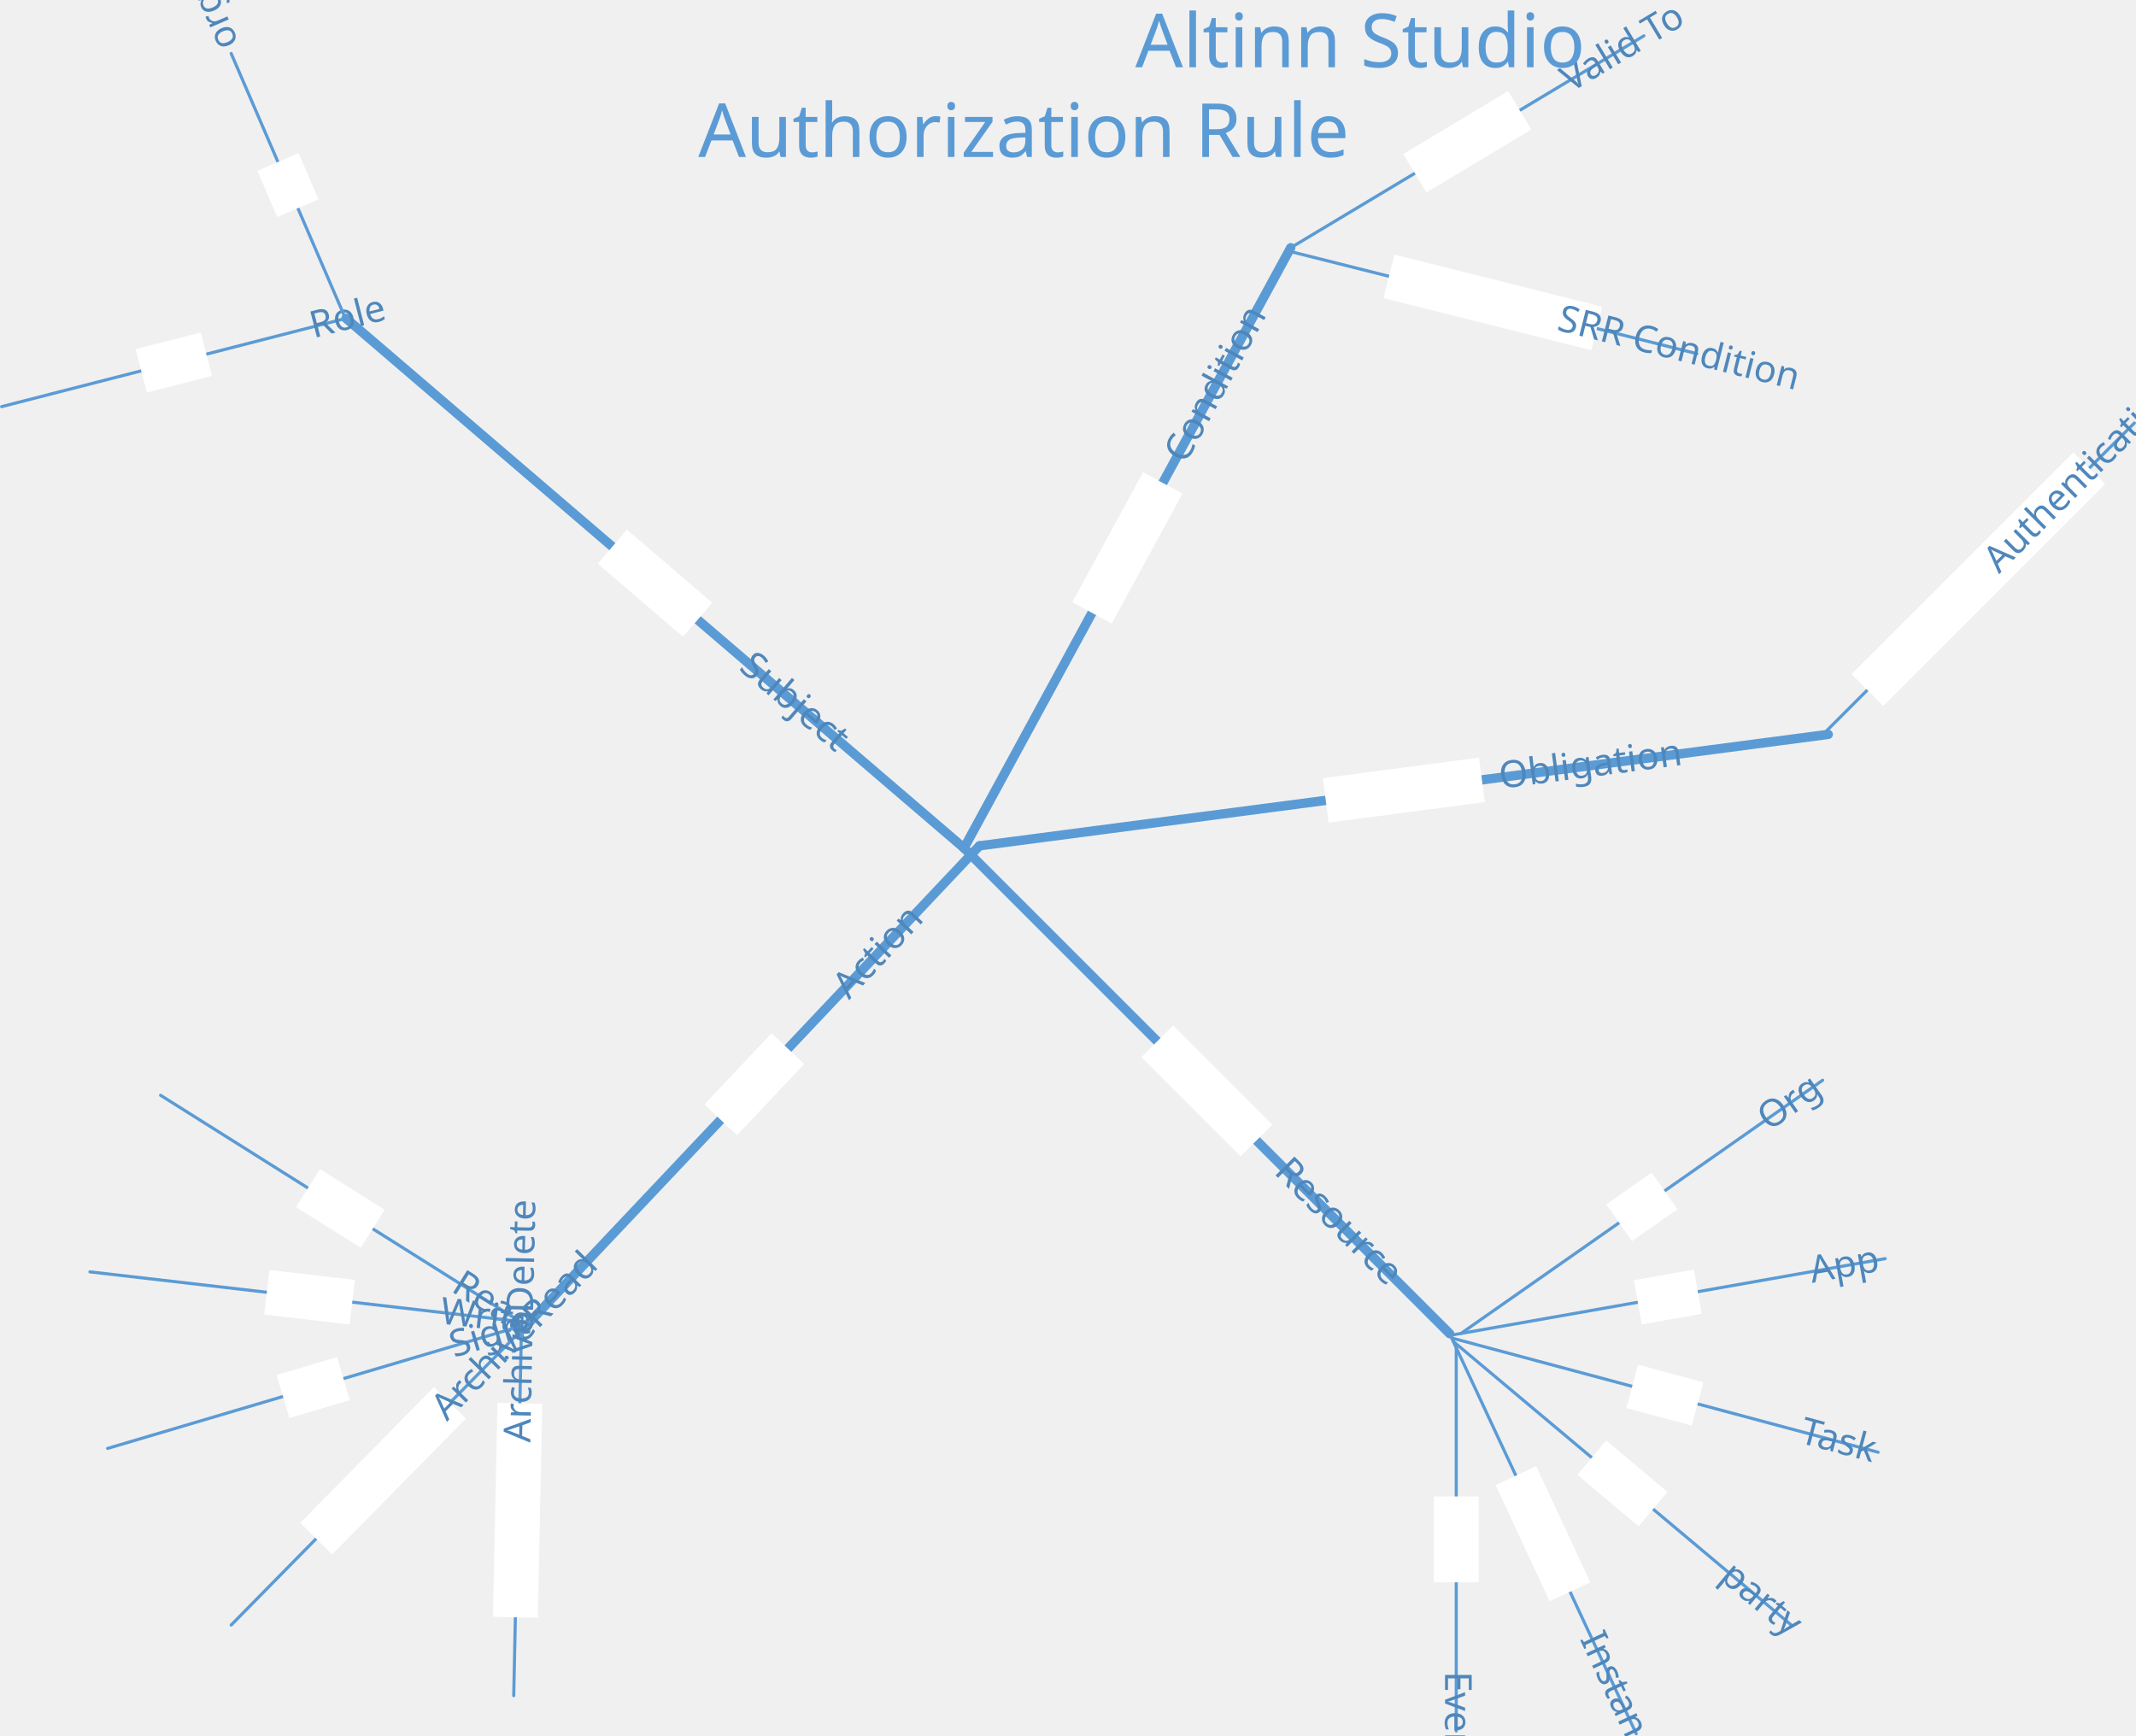
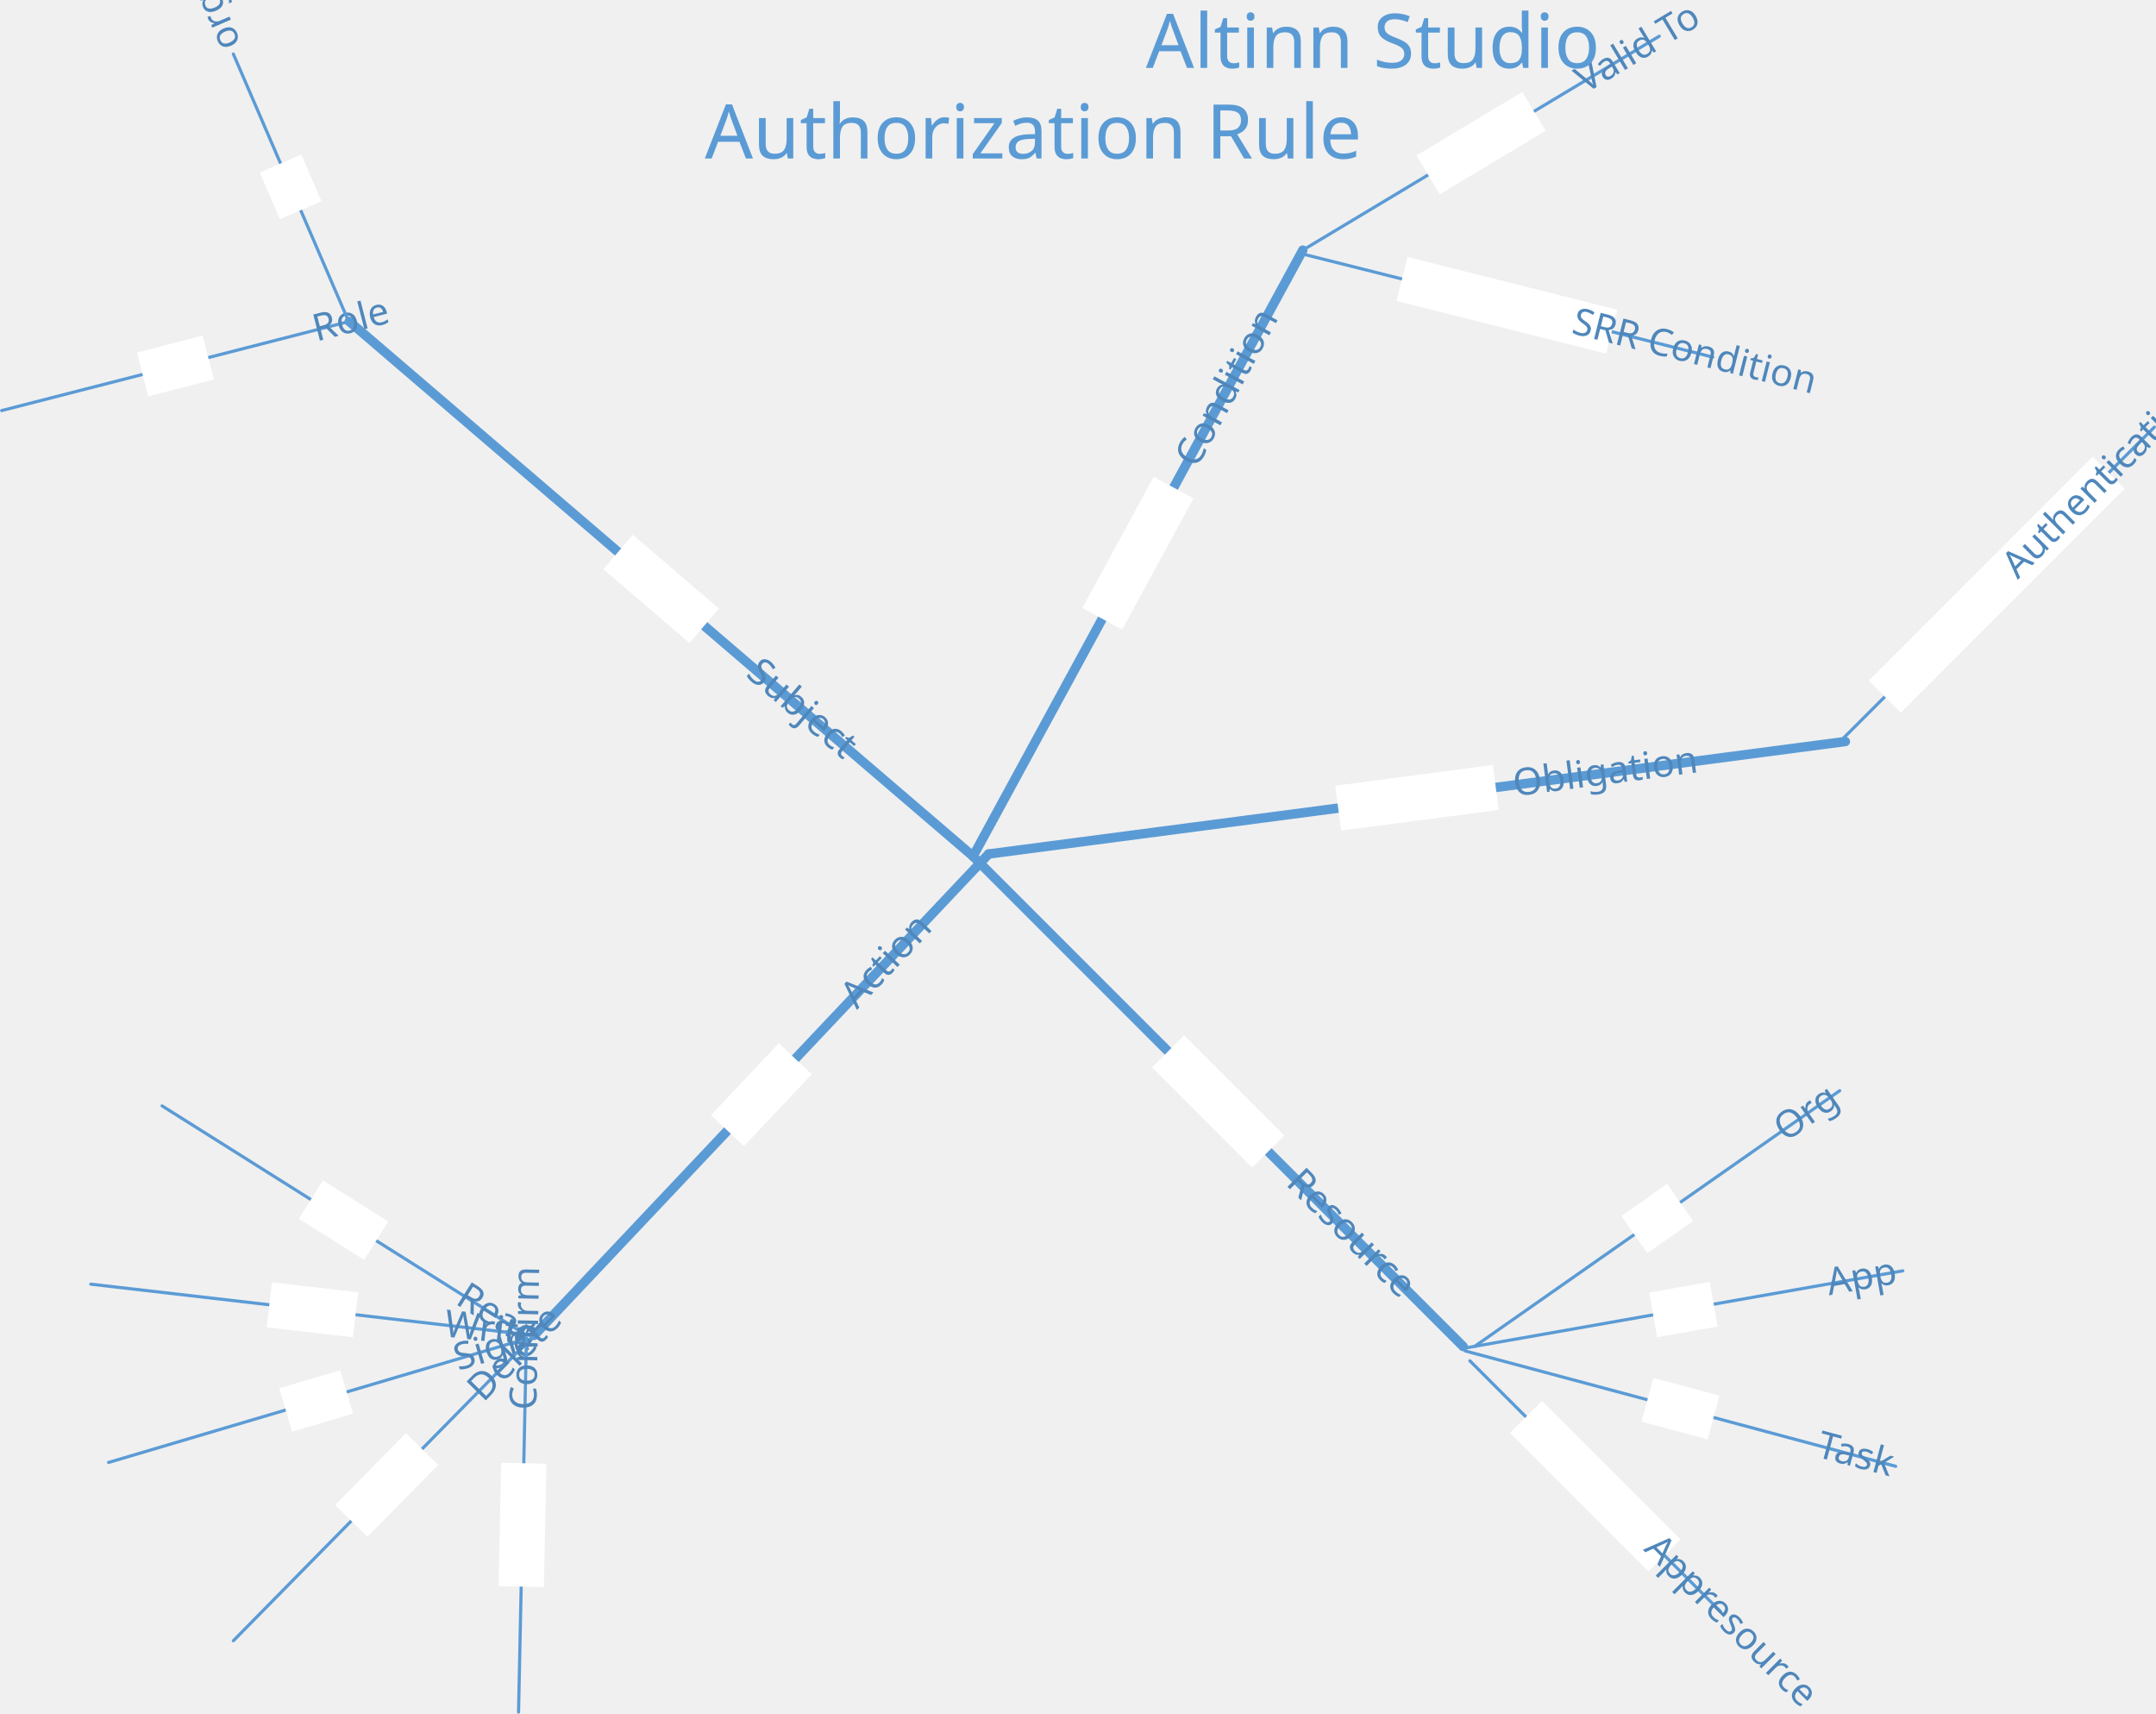
- <svg xmlns="http://www.w3.org/2000/svg" xmlns:ns1="http://schemas.microsoft.com/visio/2003/SVGExtensions/" width="9.524in" height="7.738in" viewBox="0 0 685.706 557.154" xml:space="preserve" color-interpolation-filters="sRGB" class="st8">
+ <svg xmlns="http://www.w3.org/2000/svg" xmlns:ns1="http://schemas.microsoft.com/visio/2003/SVGExtensions/" width="9.524in" height="7.568in" viewBox="0 0 685.706 544.922" xml:space="preserve" color-interpolation-filters="sRGB" class="st9">
  <ns1:documentProperties ns1:langID="1033" ns1:metric="true" ns1:viewMarkup="false">
    <ns1:userDefs>
      <ns1:ud ns1:nameU="DisableSpdActionTags" ns1:prompt="" ns1:val="VT0(0):26" />
    </ns1:userDefs>
  </ns1:documentProperties>
  <style type="text/css">
	
		.st1 {stroke:#5b9bd5;stroke-linecap:round;stroke-linejoin:round;stroke-width:3}
		.st2 {fill:#ffffff;stroke:none;stroke-linecap:butt;stroke-width:7.2}
		.st3 {fill:#4f87bb;font-family:Calibri;font-size:1em}
		.st4 {stroke:#5b9bd5;stroke-linecap:round;stroke-linejoin:round;stroke-width:1}
- 		.st5 {fill:none;stroke:none;stroke-width:0.25}
- 		.st6 {fill:#5b9bd5;font-family:Calibri;font-size:2em}
- 		.st7 {font-size:1em}
- 		.st8 {fill:none;fill-rule:evenodd;font-size:12px;overflow:visible;stroke-linecap:square;stroke-miterlimit:3}
+ 		.st5 {fill:#ffffff;stroke:none;stroke-linecap:butt}
+ 		.st6 {fill:none;stroke:none;stroke-width:0.25}
+ 		.st7 {fill:#5b9bd5;font-family:Calibri;font-size:2em}
+ 		.st8 {font-size:1em}
+ 		.st9 {fill:none;fill-rule:evenodd;font-size:12px;overflow:visible;stroke-linecap:square;stroke-miterlimit:3}
	
	</style>
  <g ns1:mID="0" ns1:index="1" ns1:groupContext="foregroundPage">
    <ns1:pageProperties ns1:drawingScale="0.0393701" ns1:pageScale="0.0393701" ns1:drawingUnits="24" ns1:shadowOffsetX="8.50394" ns1:shadowOffsetY="-8.50394" />
-     <g id="shape1-1" ns1:mID="1" ns1:groupContext="shape" transform="translate(-179.922,6.00567) rotate(-61.4486)">
-       <ns1:textBlock ns1:margins="rect(4,4,4,4)" ns1:tabSpace="42.5197" />
-       <ns1:textRect cx="109.721" cy="557.154" width="219.45" height="0" />
-       <path d="M0 557.15 L219.44 557.15" class="st1" />
-       <rect ns1:rectContext="textBkgnd" x="85.973" y="549.955" width="47.497" height="14.4" class="st2" />
-       <text x="85.97" y="560.75" class="st3" ns1:langID="1044">
+     <g id="shape1-1" ns1:mID="1" ns1:groupContext="shape" transform="translate(-169.177,11.8522) rotate(-61.4486)">
+       <ns1:textBlock ns1:margins="rect(4,4,4,4)" ns1:tabSpace="42.5197" />
+       <ns1:textRect cx="109.721" cy="544.922" width="219.45" height="0" />
+       <path d="M0 544.92 L219.44 544.92" class="st1" />
+       <rect ns1:rectContext="textBkgnd" x="85.973" y="537.722" width="47.497" height="14.4" class="st2" />
+       <text x="85.97" y="548.52" class="st3" ns1:langID="1044">
        <ns1:paragraph ns1:horizAlign="1" />
        <ns1:tabList />Condition</text>
    </g>
-     <g id="shape10-6" ns1:mID="10" ns1:groupContext="shape" transform="translate(368.879,-119.961) rotate(-10)">
-       <ns1:textBlock ns1:margins="rect(4,4,4,4)" ns1:tabSpace="42.5197" />
-       <ns1:textRect cx="70.866" cy="557.154" width="141.74" height="0" />
-       <path d="M0 557.15 L141.73 557.15" class="st4" />
-       <rect ns1:rectContext="textBkgnd" x="61.09" y="549.955" width="19.553" height="14.4" class="st2" />
-       <text x="61.09" y="560.75" class="st3" ns1:langID="1044">
+     <g id="shape10-6" ns1:mID="10" ns1:groupContext="shape" transform="translate(371.003,-107.915) rotate(-10)">
+       <ns1:textBlock ns1:margins="rect(4,4,4,4)" ns1:tabSpace="42.5197" />
+       <ns1:textRect cx="70.866" cy="544.922" width="141.74" height="0" />
+       <path d="M0 544.92 L141.73 544.92" class="st4" />
+       <rect ns1:rectContext="textBkgnd" x="61.09" y="537.722" width="19.553" height="14.4" class="st2" />
+       <text x="61.09" y="548.52" class="st3" ns1:langID="1044">
        <ns1:paragraph ns1:horizAlign="1" />
        <ns1:tabList />App</text>
    </g>
-     <g id="shape14-11" ns1:mID="14" ns1:groupContext="shape" transform="translate(610.235,-108.573) rotate(15)">
-       <ns1:textBlock ns1:margins="rect(4,4,4,4)" ns1:tabSpace="42.5197" />
-       <ns1:textRect cx="70.866" cy="557.154" width="141.74" height="0" />
-       <path d="M0 557.15 L141.73 557.15" class="st4" />
-       <rect ns1:rectContext="textBkgnd" x="59.994" y="549.955" width="21.744" height="14.4" class="st2" />
-       <text x="59.99" y="560.75" class="st3" ns1:langID="1044">
+     <g id="shape14-11" ns1:mID="14" ns1:groupContext="shape" transform="translate(607.069,-96.757) rotate(15)">
+       <ns1:textBlock ns1:margins="rect(4,4,4,4)" ns1:tabSpace="42.5197" />
+       <ns1:textRect cx="70.866" cy="544.922" width="141.74" height="0" />
+       <path d="M0 544.92 L141.73 544.92" class="st4" />
+       <rect ns1:rectContext="textBkgnd" x="59.994" y="537.722" width="21.744" height="14.4" class="st2" />
+       <text x="59.99" y="548.52" class="st3" ns1:langID="1044">
        <ns1:paragraph ns1:horizAlign="1" />
        <ns1:tabList />Task</text>
    </g>
-     <g id="shape16-16" ns1:mID="16" ns1:groupContext="shape" transform="translate(824.686,3.90918) rotate(40)">
-       <ns1:textBlock ns1:margins="rect(4,4,4,4)" ns1:tabSpace="42.5197" />
-       <ns1:textRect cx="70.866" cy="557.154" width="141.74" height="0" />
-       <path d="M0 557.15 L141.73 557.15" class="st4" />
-       <rect ns1:rectContext="textBkgnd" x="58.022" y="549.955" width="25.688" height="14.4" class="st2" />
-       <text x="58.02" y="560.75" class="st3" ns1:langID="1044">
-         <ns1:paragraph ns1:horizAlign="1" />
-         <ns1:tabList />party</text>
-     </g>
-     <g id="shape17-21" ns1:mID="17" ns1:groupContext="shape" transform="translate(149.466,-28.2668) rotate(-35)">
-       <ns1:textBlock ns1:margins="rect(4,4,4,4)" ns1:tabSpace="42.5197" />
-       <ns1:textRect cx="70.866" cy="557.154" width="141.74" height="0" />
-       <path d="M0 557.15 L141.73 557.15" class="st4" />
-       <rect ns1:rectContext="textBkgnd" x="61.977" y="549.955" width="17.777" height="14.4" class="st2" />
-       <text x="61.98" y="560.75" class="st3" ns1:langID="1044">
+     <g id="shape17-16" ns1:mID="17" ns1:groupContext="shape" transform="translate(156.482,-18.2464) rotate(-35)">
+       <ns1:textBlock ns1:margins="rect(4,4,4,4)" ns1:tabSpace="42.5197" />
+       <ns1:textRect cx="70.866" cy="544.922" width="141.74" height="0" />
+       <path d="M0 544.92 L141.73 544.92" class="st4" />
+       <rect ns1:rectContext="textBkgnd" x="61.977" y="537.722" width="17.777" height="14.4" class="st2" />
+       <text x="61.98" y="548.52" class="st3" ns1:langID="1044">
        <ns1:paragraph ns1:horizAlign="1" />
        <ns1:tabList />Org</text>
    </g>
-     <g id="shape28-26" ns1:mID="28" ns1:groupContext="shape" transform="translate(970.335,192.738) rotate(65)">
-       <ns1:textBlock ns1:margins="rect(4,4,4,4)" ns1:tabSpace="42.5197" />
-       <ns1:textRect cx="70.866" cy="557.154" width="141.74" height="0" />
-       <path d="M0 557.15 L141.73 557.15" class="st4" />
-       <rect ns1:rectContext="textBkgnd" x="50.297" y="549.955" width="41.139" height="14.4" class="st2" />
-       <text x="50.3" y="560.75" class="st3" ns1:langID="1044">
-         <ns1:paragraph ns1:horizAlign="1" />
-         <ns1:tabList />Instance</text>
-     </g>
-     <g id="shape31-31" ns1:mID="31" ns1:groupContext="shape" transform="translate(703.444,-121.672) rotate(45)">
-       <ns1:textBlock ns1:margins="rect(4,4,4,4)" ns1:tabSpace="42.5197" />
-       <ns1:textRect cx="110.242" cy="557.154" width="220.49" height="0" />
-       <path d="M0 557.15 L220.48 557.15" class="st1" />
-       <rect ns1:rectContext="textBkgnd" x="87.721" y="549.955" width="45.041" height="14.4" class="st2" />
-       <text x="87.72" y="560.75" class="st3" ns1:langID="1044">
+     <g id="shape31-21" ns1:mID="31" ns1:groupContext="shape" transform="translate(694.794,-113.022) rotate(45)">
+       <ns1:textBlock ns1:margins="rect(4,4,4,4)" ns1:tabSpace="42.5197" />
+       <ns1:textRect cx="110.242" cy="544.922" width="220.49" height="0" />
+       <path d="M0 544.92 L220.48 544.92" class="st1" />
+       <rect ns1:rectContext="textBkgnd" x="87.721" y="537.722" width="45.041" height="14.4" class="st2" />
+       <text x="87.72" y="548.52" class="st3" ns1:langID="1044">
        <ns1:paragraph ns1:horizAlign="1" />
        <ns1:tabList />Resource</text>
    </g>
-     <g id="shape32-36" ns1:mID="32" ns1:groupContext="shape" transform="translate(191.019,-157.916) rotate(-45)">
-       <ns1:textBlock ns1:margins="rect(4,4,4,4)" ns1:tabSpace="42.5197" />
-       <ns1:textRect cx="70.866" cy="557.154" width="141.74" height="0" />
-       <path d="M0 557.15 L141.73 557.15" class="st4" />
-       <rect ns1:rectContext="textBkgnd" x="20.504" y="549.955" width="100.724" height="14.4" class="st2" />
-       <text x="20.5" y="560.75" class="st3" ns1:langID="1044">
+     <g id="shape32-26" ns1:mID="32" ns1:groupContext="shape" transform="translate(199.668,-149.266) rotate(-45)">
+       <ns1:textBlock ns1:margins="rect(4,4,4,4)" ns1:tabSpace="42.5197" />
+       <ns1:textRect cx="70.866" cy="544.922" width="141.74" height="0" />
+       <path d="M0 544.92 L141.73 544.92" class="st4" />
+       <rect ns1:rectContext="textBkgnd" x="20.504" y="537.722" width="100.724" height="14.4" class="st2" />
+       <text x="20.5" y="548.52" class="st3" ns1:langID="1044">
        <ns1:paragraph ns1:horizAlign="1" />
        <ns1:tabList />Authentication Level</text>
    </g>
-     <g id="shape33-41" ns1:mID="33" ns1:groupContext="shape" transform="translate(127.705,-398.216) rotate(-30.9638)">
-       <ns1:textBlock ns1:margins="rect(4,4,4,4)" ns1:tabSpace="42.5197" />
-       <ns1:textRect cx="66.115" cy="557.154" width="132.23" height="0" />
-       <path d="M0 557.15 L132.23 557.15" class="st4" />
-       <rect ns1:rectContext="textBkgnd" x="46.486" y="549.955" width="39.258" height="14.4" class="st2" />
-       <text x="46.49" y="560.75" class="st3" ns1:langID="1044">
+     <g id="shape33-31" ns1:mID="33" ns1:groupContext="shape" transform="translate(133.998,-387.727) rotate(-30.9638)">
+       <ns1:textBlock ns1:margins="rect(4,4,4,4)" ns1:tabSpace="42.5197" />
+       <ns1:textRect cx="66.115" cy="544.922" width="132.23" height="0" />
+       <path d="M0 544.92 L132.23 544.92" class="st4" />
+       <rect ns1:rectContext="textBkgnd" x="46.486" y="537.722" width="39.258" height="14.4" class="st2" />
+       <text x="46.49" y="548.52" class="st3" ns1:langID="1044">
        <ns1:paragraph ns1:horizAlign="1" />
        <ns1:tabList />Valid To</text>
    </g>
-     <g id="shape37-46" ns1:mID="37" ns1:groupContext="shape" transform="translate(549.557,-459.716) rotate(14.1068)">
-       <ns1:textBlock ns1:margins="rect(4,4,4,4)" ns1:tabSpace="42.5197" />
-       <ns1:textRect cx="67.532" cy="557.154" width="135.07" height="0" />
-       <path d="M0 557.15 L135.06 557.15" class="st4" />
-       <rect ns1:rectContext="textBkgnd" x="33.154" y="549.955" width="68.755" height="14.4" class="st2" />
-       <text x="33.15" y="560.75" class="st3" ns1:langID="1044">
+     <g id="shape37-36" ns1:mID="37" ns1:groupContext="shape" transform="translate(546.575,-447.852) rotate(14.1068)">
+       <ns1:textBlock ns1:margins="rect(4,4,4,4)" ns1:tabSpace="42.5197" />
+       <ns1:textRect cx="67.532" cy="544.922" width="135.07" height="0" />
+       <path d="M0 544.92 L135.06 544.92" class="st4" />
+       <rect ns1:rectContext="textBkgnd" x="33.154" y="537.722" width="68.755" height="14.4" class="st2" />
+       <text x="33.15" y="548.52" class="st3" ns1:langID="1044">
        <ns1:paragraph ns1:horizAlign="1" />
        <ns1:tabList />SRR Condition</text>
    </g>
-     <g id="shape38-51" ns1:mID="38" ns1:groupContext="shape" transform="translate(-235.2,42.0912) rotate(-46.6366)">
-       <ns1:textBlock ns1:margins="rect(4,4,4,4)" ns1:tabSpace="42.5197" />
-       <ns1:textRect cx="105.274" cy="557.154" width="210.55" height="0" />
-       <path d="M0 557.15 L210.55 557.15" class="st1" />
-       <rect ns1:rectContext="textBkgnd" x="89.562" y="549.955" width="31.424" height="14.4" class="st2" />
-       <text x="89.56" y="560.75" class="st3" ns1:langID="1044">
+     <g id="shape38-41" ns1:mID="38" ns1:groupContext="shape" transform="translate(-226.307,50.4904) rotate(-46.6366)">
+       <ns1:textBlock ns1:margins="rect(4,4,4,4)" ns1:tabSpace="42.5197" />
+       <ns1:textRect cx="105.274" cy="544.922" width="210.55" height="0" />
+       <path d="M0 544.92 L210.55 544.92" class="st1" />
+       <rect ns1:rectContext="textBkgnd" x="89.562" y="537.722" width="31.424" height="14.4" class="st2" />
+       <text x="89.56" y="548.52" class="st3" ns1:langID="1044">
        <ns1:paragraph ns1:horizAlign="1" />
        <ns1:tabList />Action</text>
    </g>
-     <g id="shape39-56" ns1:mID="39" ns1:groupContext="shape" transform="translate(473.643,-320.806) rotate(40.6013)">
-       <ns1:textBlock ns1:margins="rect(4,4,4,4)" ns1:tabSpace="42.5197" />
-       <ns1:textRect cx="130.671" cy="557.154" width="261.35" height="0" />
-       <path d="M0 557.15 L261.34 557.15" class="st1" />
-       <rect ns1:rectContext="textBkgnd" x="112.641" y="549.955" width="36.059" height="14.4" class="st2" />
-       <text x="112.64" y="560.75" class="st3" ns1:langID="1044">
+     <g id="shape39-46" ns1:mID="39" ns1:groupContext="shape" transform="translate(465.682,-311.518) rotate(40.6013)">
+       <ns1:textBlock ns1:margins="rect(4,4,4,4)" ns1:tabSpace="42.5197" />
+       <ns1:textRect cx="130.671" cy="544.922" width="261.35" height="0" />
+       <path d="M0 544.92 L261.34 544.92" class="st1" />
+       <rect ns1:rectContext="textBkgnd" x="112.641" y="537.722" width="36.059" height="14.4" class="st2" />
+       <text x="112.64" y="548.52" class="st3" ns1:langID="1044">
        <ns1:paragraph ns1:horizAlign="1" />
        <ns1:tabList />Subject</text>
    </g>
-     <g id="shape43-61" ns1:mID="43" ns1:groupContext="shape" transform="translate(-137.883,-409.132) rotate(-14.3814)">
-       <ns1:textBlock ns1:margins="rect(4,4,4,4)" ns1:tabSpace="42.5197" />
-       <ns1:textRect cx="57.064" cy="557.154" width="114.13" height="0" />
-       <path d="M0 557.15 L114.13 557.15" class="st4" />
-       <rect ns1:rectContext="textBkgnd" x="46.279" y="549.955" width="21.569" height="14.4" class="st2" />
-       <text x="46.28" y="560.75" class="st3" ns1:langID="1044">
+     <g id="shape43-51" ns1:mID="43" ns1:groupContext="shape" transform="translate(-134.845,-397.283) rotate(-14.3814)">
+       <ns1:textBlock ns1:margins="rect(4,4,4,4)" ns1:tabSpace="42.5197" />
+       <ns1:textRect cx="57.064" cy="544.922" width="114.13" height="0" />
+       <path d="M0 544.92 L114.13 544.92" class="st4" />
+       <rect ns1:rectContext="textBkgnd" x="46.279" y="537.722" width="21.569" height="14.4" class="st2" />
+       <text x="46.28" y="548.52" class="st3" ns1:langID="1044">
        <ns1:paragraph ns1:horizAlign="1" />
        <ns1:tabList />Role</text>
    </g>
-     <g id="shape46-66" ns1:mID="46" ns1:groupContext="shape" transform="translate(348.276,-119.884) rotate(32.1827)">
-       <ns1:textBlock ns1:margins="rect(4,4,4,4)" ns1:tabSpace="42.5197" />
-       <ns1:textRect cx="68.197" cy="557.154" width="136.4" height="0" />
-       <path d="M0 557.15 L136.39 557.15" class="st4" />
-       <rect ns1:rectContext="textBkgnd" x="55.927" y="549.955" width="24.539" height="14.4" class="st2" />
-       <text x="55.93" y="560.75" class="st3" ns1:langID="1044">
+     <g id="shape46-56" ns1:mID="46" ns1:groupContext="shape" transform="translate(341.761,-109.531) rotate(32.1827)">
+       <ns1:textBlock ns1:margins="rect(4,4,4,4)" ns1:tabSpace="42.5197" />
+       <ns1:textRect cx="68.197" cy="544.922" width="136.4" height="0" />
+       <path d="M0 544.92 L136.39 544.92" class="st4" />
+       <rect ns1:rectContext="textBkgnd" x="55.927" y="537.722" width="24.539" height="14.4" class="st5" />
+       <text x="55.93" y="548.52" class="st3" ns1:langID="1044">
        <ns1:paragraph ns1:horizAlign="1" />
        <ns1:tabList />Read</text>
    </g>
-     <g id="shape47-71" ns1:mID="47" ns1:groupContext="shape" transform="translate(92.776,-145.116) rotate(6.58879)">
-       <ns1:textBlock ns1:margins="rect(4,4,4,4)" ns1:tabSpace="42.5197" />
-       <ns1:textRect cx="70.975" cy="557.154" width="141.95" height="0" />
-       <path d="M0 557.15 L141.95 557.15" class="st4" />
-       <rect ns1:rectContext="textBkgnd" x="57.173" y="549.955" width="27.604" height="14.4" class="st2" />
-       <text x="57.17" y="560.75" class="st3" ns1:langID="1044">
+     <g id="shape47-61" ns1:mID="47" ns1:groupContext="shape" transform="translate(91.3724,-132.964) rotate(6.58879)">
+       <ns1:textBlock ns1:margins="rect(4,4,4,4)" ns1:tabSpace="42.5197" />
+       <ns1:textRect cx="70.975" cy="544.922" width="141.95" height="0" />
+       <path d="M0 544.92 L141.95 544.92" class="st4" />
+       <rect ns1:rectContext="textBkgnd" x="57.173" y="537.722" width="27.604" height="14.4" class="st5" />
+       <text x="57.17" y="548.52" class="st3" ns1:langID="1044">
        <ns1:paragraph ns1:horizAlign="1" />
        <ns1:tabList />Write</text>
    </g>
-     <g id="shape48-76" ns1:mID="48" ns1:groupContext="shape" transform="translate(-123.654,-69.1797) rotate(-16.4925)">
-       <ns1:textBlock ns1:margins="rect(4,4,4,4)" ns1:tabSpace="42.5197" />
-       <ns1:textRect cx="68.853" cy="557.154" width="137.71" height="0" />
-       <path d="M0 557.15 L137.71 557.15" class="st4" />
-       <rect ns1:rectContext="textBkgnd" x="58.743" y="549.955" width="20.221" height="14.4" class="st2" />
-       <text x="58.74" y="560.75" class="st3" ns1:langID="1044">
+     <g id="shape48-66" ns1:mID="48" ns1:groupContext="shape" transform="translate(-120.182,-57.4504) rotate(-16.4925)">
+       <ns1:textBlock ns1:margins="rect(4,4,4,4)" ns1:tabSpace="42.5197" />
+       <ns1:textRect cx="68.853" cy="544.922" width="137.71" height="0" />
+       <path d="M0 544.92 L137.71 544.92" class="st4" />
+       <rect ns1:rectContext="textBkgnd" x="58.743" y="537.722" width="20.221" height="14.4" class="st5" />
+       <text x="58.74" y="548.52" class="st3" ns1:langID="1044">
        <ns1:paragraph ns1:horizAlign="1" />
        <ns1:tabList />Sign</text>
    </g>
-     <g id="shape49-81" ns1:mID="49" ns1:groupContext="shape" transform="translate(-322.86,130.895) rotate(-45.4516)">
-       <ns1:textBlock ns1:margins="rect(4,4,4,4)" ns1:tabSpace="42.5197" />
-       <ns1:textRect cx="69.505" cy="557.154" width="139.01" height="0" />
-       <path d="M0 557.15 L139.01 557.15" class="st4" />
-       <rect ns1:rectContext="textBkgnd" x="38.91" y="549.955" width="61.19" height="14.4" class="st2" />
-       <text x="38.91" y="560.75" class="st3" ns1:langID="1044">
-         <ns1:paragraph ns1:horizAlign="1" />
-         <ns1:tabList />ArchiveRead</text>
-     </g>
-     <g id="shape50-86" ns1:mID="50" ns1:groupContext="shape" transform="translate(-392.122,532.692) rotate(-88.7937)">
-       <ns1:textBlock ns1:margins="rect(4,4,4,4)" ns1:tabSpace="42.5197" />
-       <ns1:textRect cx="59.518" cy="557.154" width="119.04" height="0" />
-       <path d="M0 557.15 L119.04 557.15" class="st4" />
-       <rect ns1:rectContext="textBkgnd" x="25.158" y="549.955" width="68.719" height="14.4" class="st2" />
-       <text x="25.16" y="560.75" class="st3" ns1:langID="1044">
-         <ns1:paragraph ns1:horizAlign="1" />
-         <ns1:tabList />ArchiveDelete</text>
-     </g>
-     <g id="shape55-91" ns1:mID="55" ns1:groupContext="shape" transform="translate(193.256,-511.063)">
-       <ns1:textBlock ns1:margins="rect(4,4,4,4)" ns1:tabSpace="42.5197" />
-       <ns1:textRect cx="121.89" cy="539.863" width="243.78" height="34.583" />
-       <rect x="0" y="522.572" width="243.78" height="34.583" class="st5" />
-       <text x="58.87" y="532.66" class="st6" ns1:langID="1044">
-         <ns1:paragraph ns1:horizAlign="1" />
-         <ns1:tabList />Altinn Studio <tspan x="30.9" dy="1.2em" class="st7">Authorization Rule</tspan>
+     <g id="shape49-71" ns1:mID="49" ns1:groupContext="shape" transform="translate(-314.142,139.476) rotate(-45.4516)">
+       <ns1:textBlock ns1:margins="rect(4,4,4,4)" ns1:tabSpace="42.5197" />
+       <ns1:textRect cx="69.505" cy="544.922" width="139.01" height="0" />
+       <path d="M0 544.92 L139.01 544.92" class="st4" />
+       <rect ns1:rectContext="textBkgnd" x="53.471" y="537.722" width="32.069" height="14.4" class="st5" />
+       <text x="53.47" y="548.52" class="st3" ns1:langID="1044">
+         <ns1:paragraph ns1:horizAlign="1" />
+         <ns1:tabList />Delete</text>
+     </g>
+     <g id="shape50-76" ns1:mID="50" ns1:groupContext="shape" transform="translate(-379.892,532.95) rotate(-88.7937)">
+       <ns1:textBlock ns1:margins="rect(4,4,4,4)" ns1:tabSpace="42.5197" />
+       <ns1:textRect cx="59.518" cy="544.922" width="119.04" height="0" />
+       <path d="M0 544.92 L119.04 544.92" class="st4" />
+       <rect ns1:rectContext="textBkgnd" x="39.91" y="537.722" width="39.217" height="14.4" class="st2" />
+       <text x="39.91" y="548.52" class="st3" ns1:langID="1044">
+         <ns1:paragraph ns1:horizAlign="1" />
+         <ns1:tabList />Confirm</text>
+     </g>
+     <g id="shape55-81" ns1:mID="55" ns1:groupContext="shape" transform="translate(193.256,-498.831)">
+       <ns1:textBlock ns1:margins="rect(4,4,4,4)" ns1:tabSpace="42.5197" />
+       <ns1:textRect cx="121.89" cy="527.631" width="243.78" height="34.583" />
+       <rect x="0" y="510.339" width="243.78" height="34.583" class="st6" />
+       <text x="58.87" y="520.43" class="st7" ns1:langID="1044">
+         <ns1:paragraph ns1:horizAlign="1" />
+         <ns1:tabList />Altinn Studio <tspan x="30.9" dy="1.2em" class="st8">Authorization Rule</tspan>
      </text>
    </g>
-     <g id="shape60-95" ns1:mID="60" ns1:groupContext="shape" transform="translate(241.895,-280.838) rotate(-7.48002)">
-       <ns1:textBlock ns1:margins="rect(4,4,4,4)" ns1:tabSpace="42.5197" />
-       <ns1:textRect cx="137.416" cy="557.154" width="274.84" height="0" />
-       <path d="M0 557.15 L274.83 557.15" class="st1" />
-       <rect ns1:rectContext="textBkgnd" x="112.136" y="549.955" width="50.561" height="14.4" class="st2" />
-       <text x="112.14" y="560.75" class="st3" ns1:langID="1044">
+     <g id="shape60-85" ns1:mID="60" ns1:groupContext="shape" transform="translate(243.487,-268.709) rotate(-7.48002)">
+       <ns1:textBlock ns1:margins="rect(4,4,4,4)" ns1:tabSpace="42.5197" />
+       <ns1:textRect cx="137.416" cy="544.922" width="274.84" height="0" />
+       <path d="M0 544.92 L274.83 544.92" class="st1" />
+       <rect ns1:rectContext="textBkgnd" x="112.136" y="537.722" width="50.561" height="14.4" class="st2" />
+       <text x="112.14" y="548.52" class="st3" ns1:langID="1044">
        <ns1:paragraph ns1:horizAlign="1" />
        <ns1:tabList />Obligation</text>
    </g>
-     <g id="shape61-100" ns1:mID="61" ns1:groupContext="shape" transform="translate(-400.991,322.267) rotate(-113.325)">
-       <ns1:textBlock ns1:margins="rect(4,4,4,4)" ns1:tabSpace="42.5197" />
-       <ns1:textRect cx="46.004" cy="557.154" width="92.01" height="0" />
-       <path d="M0 557.15 L92.01 557.15" class="st4" />
-       <rect ns1:rectContext="textBkgnd" x="37.923" y="549.955" width="16.16" height="14.4" class="st2" />
-       <text x="37.92" y="560.75" class="st3" ns1:langID="1044">
+     <g id="shape61-90" ns1:mID="61" ns1:groupContext="shape" transform="translate(-389.758,317.423) rotate(-113.325)">
+       <ns1:textBlock ns1:margins="rect(4,4,4,4)" ns1:tabSpace="42.5197" />
+       <ns1:textRect cx="46.004" cy="544.922" width="92.01" height="0" />
+       <path d="M0 544.92 L92.01 544.92" class="st4" />
+       <rect ns1:rectContext="textBkgnd" x="37.923" y="537.722" width="16.16" height="14.4" class="st5" />
+       <text x="37.92" y="548.52" class="st3" ns1:langID="1044">
        <ns1:paragraph ns1:horizAlign="1" />
        <ns1:tabList />org</text>
    </g>
-     <g id="shape62-105" ns1:mID="62" ns1:groupContext="shape" transform="translate(1024.65,432.734) rotate(90)">
-       <ns1:textBlock ns1:margins="rect(4,4,4,4)" ns1:tabSpace="42.5197" />
-       <ns1:textRect cx="61.513" cy="557.154" width="123.03" height="0" />
-       <path d="M0 557.15 L123.03 557.15" class="st4" />
-       <rect ns1:rectContext="textBkgnd" x="47.726" y="549.955" width="27.574" height="14.4" class="st2" />
-       <text x="47.73" y="560.75" class="st3" ns1:langID="1044">
-         <ns1:paragraph ns1:horizAlign="1" />
-         <ns1:tabList />Event</text>
+     <g id="shape62-95" ns1:mID="62" ns1:groupContext="shape" transform="translate(852.813,47.4159) rotate(45)">
+       <ns1:textBlock ns1:margins="rect(4,4,4,4)" ns1:tabSpace="42.5197" />
+       <ns1:textRect cx="56.374" cy="544.922" width="112.75" height="0" />
+       <path d="M0 544.92 L112.75 544.92" class="st4" />
+       <rect ns1:rectContext="textBkgnd" x="25.243" y="537.722" width="62.262" height="14.4" class="st5" />
+       <text x="25.24" y="548.52" class="st3" ns1:langID="1044">
+         <ns1:paragraph ns1:horizAlign="1" />
+         <ns1:tabList />Appresource</text>
    </g>
  </g>
</svg>
